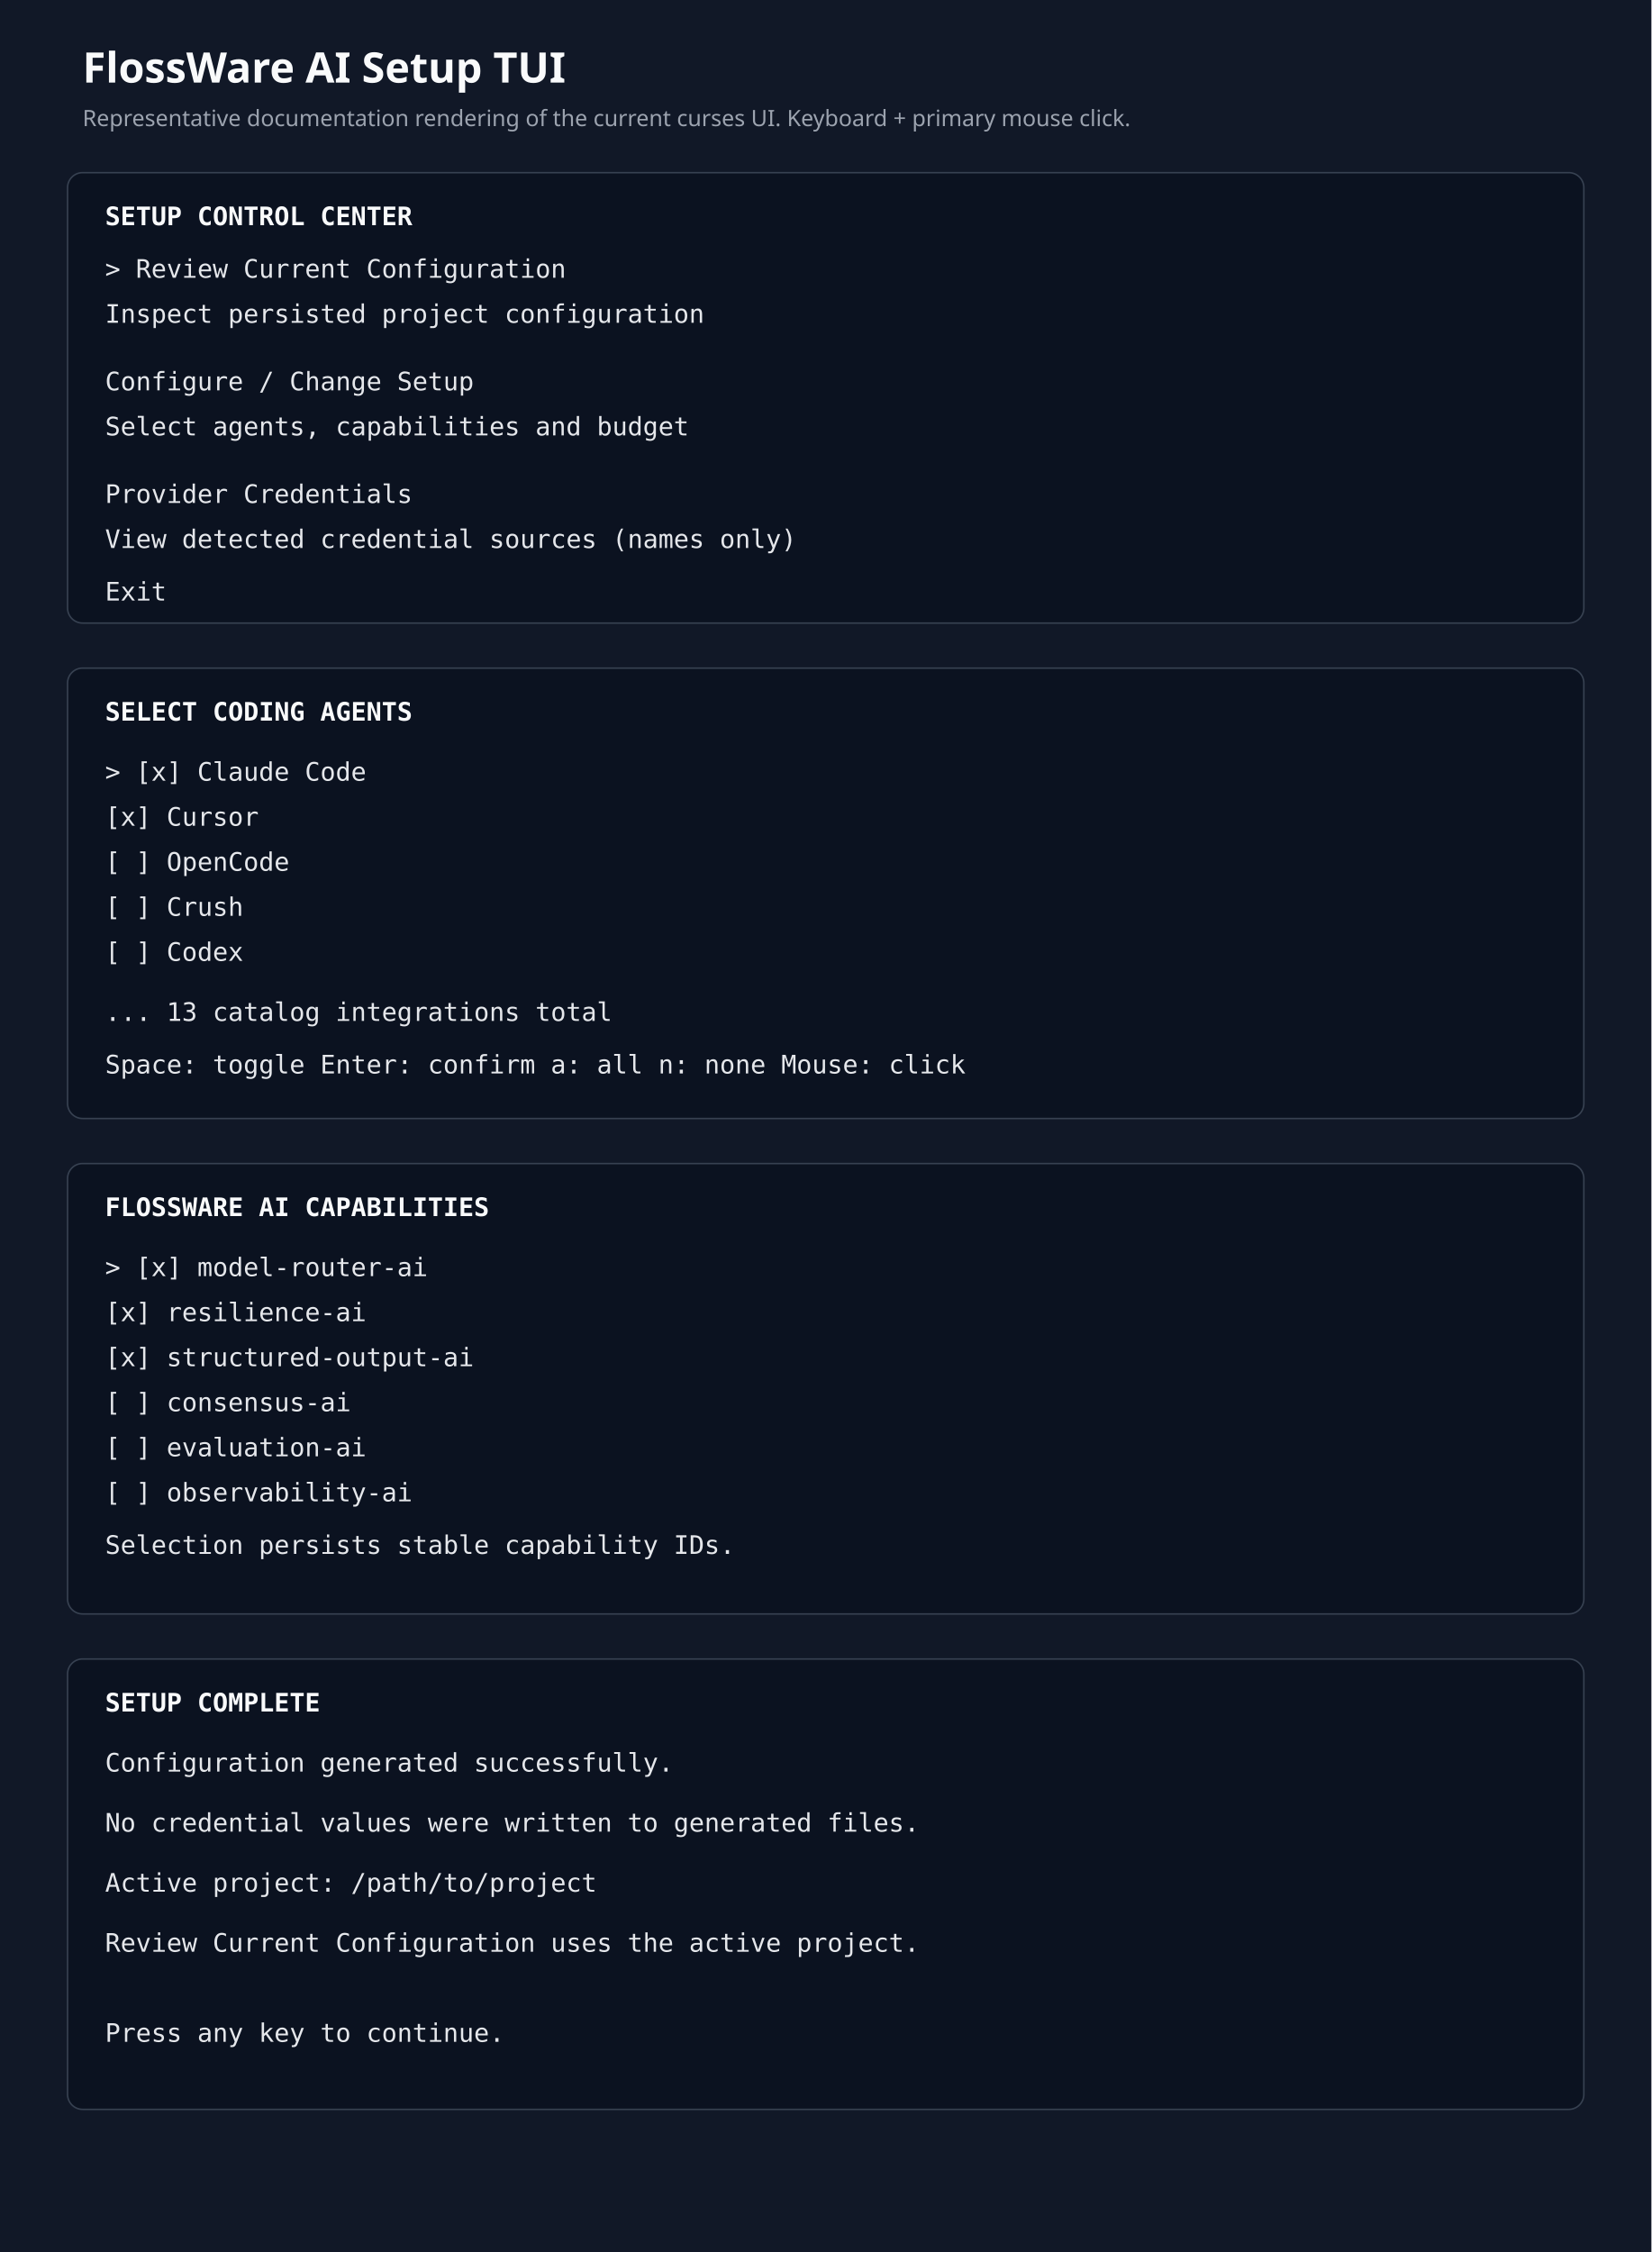
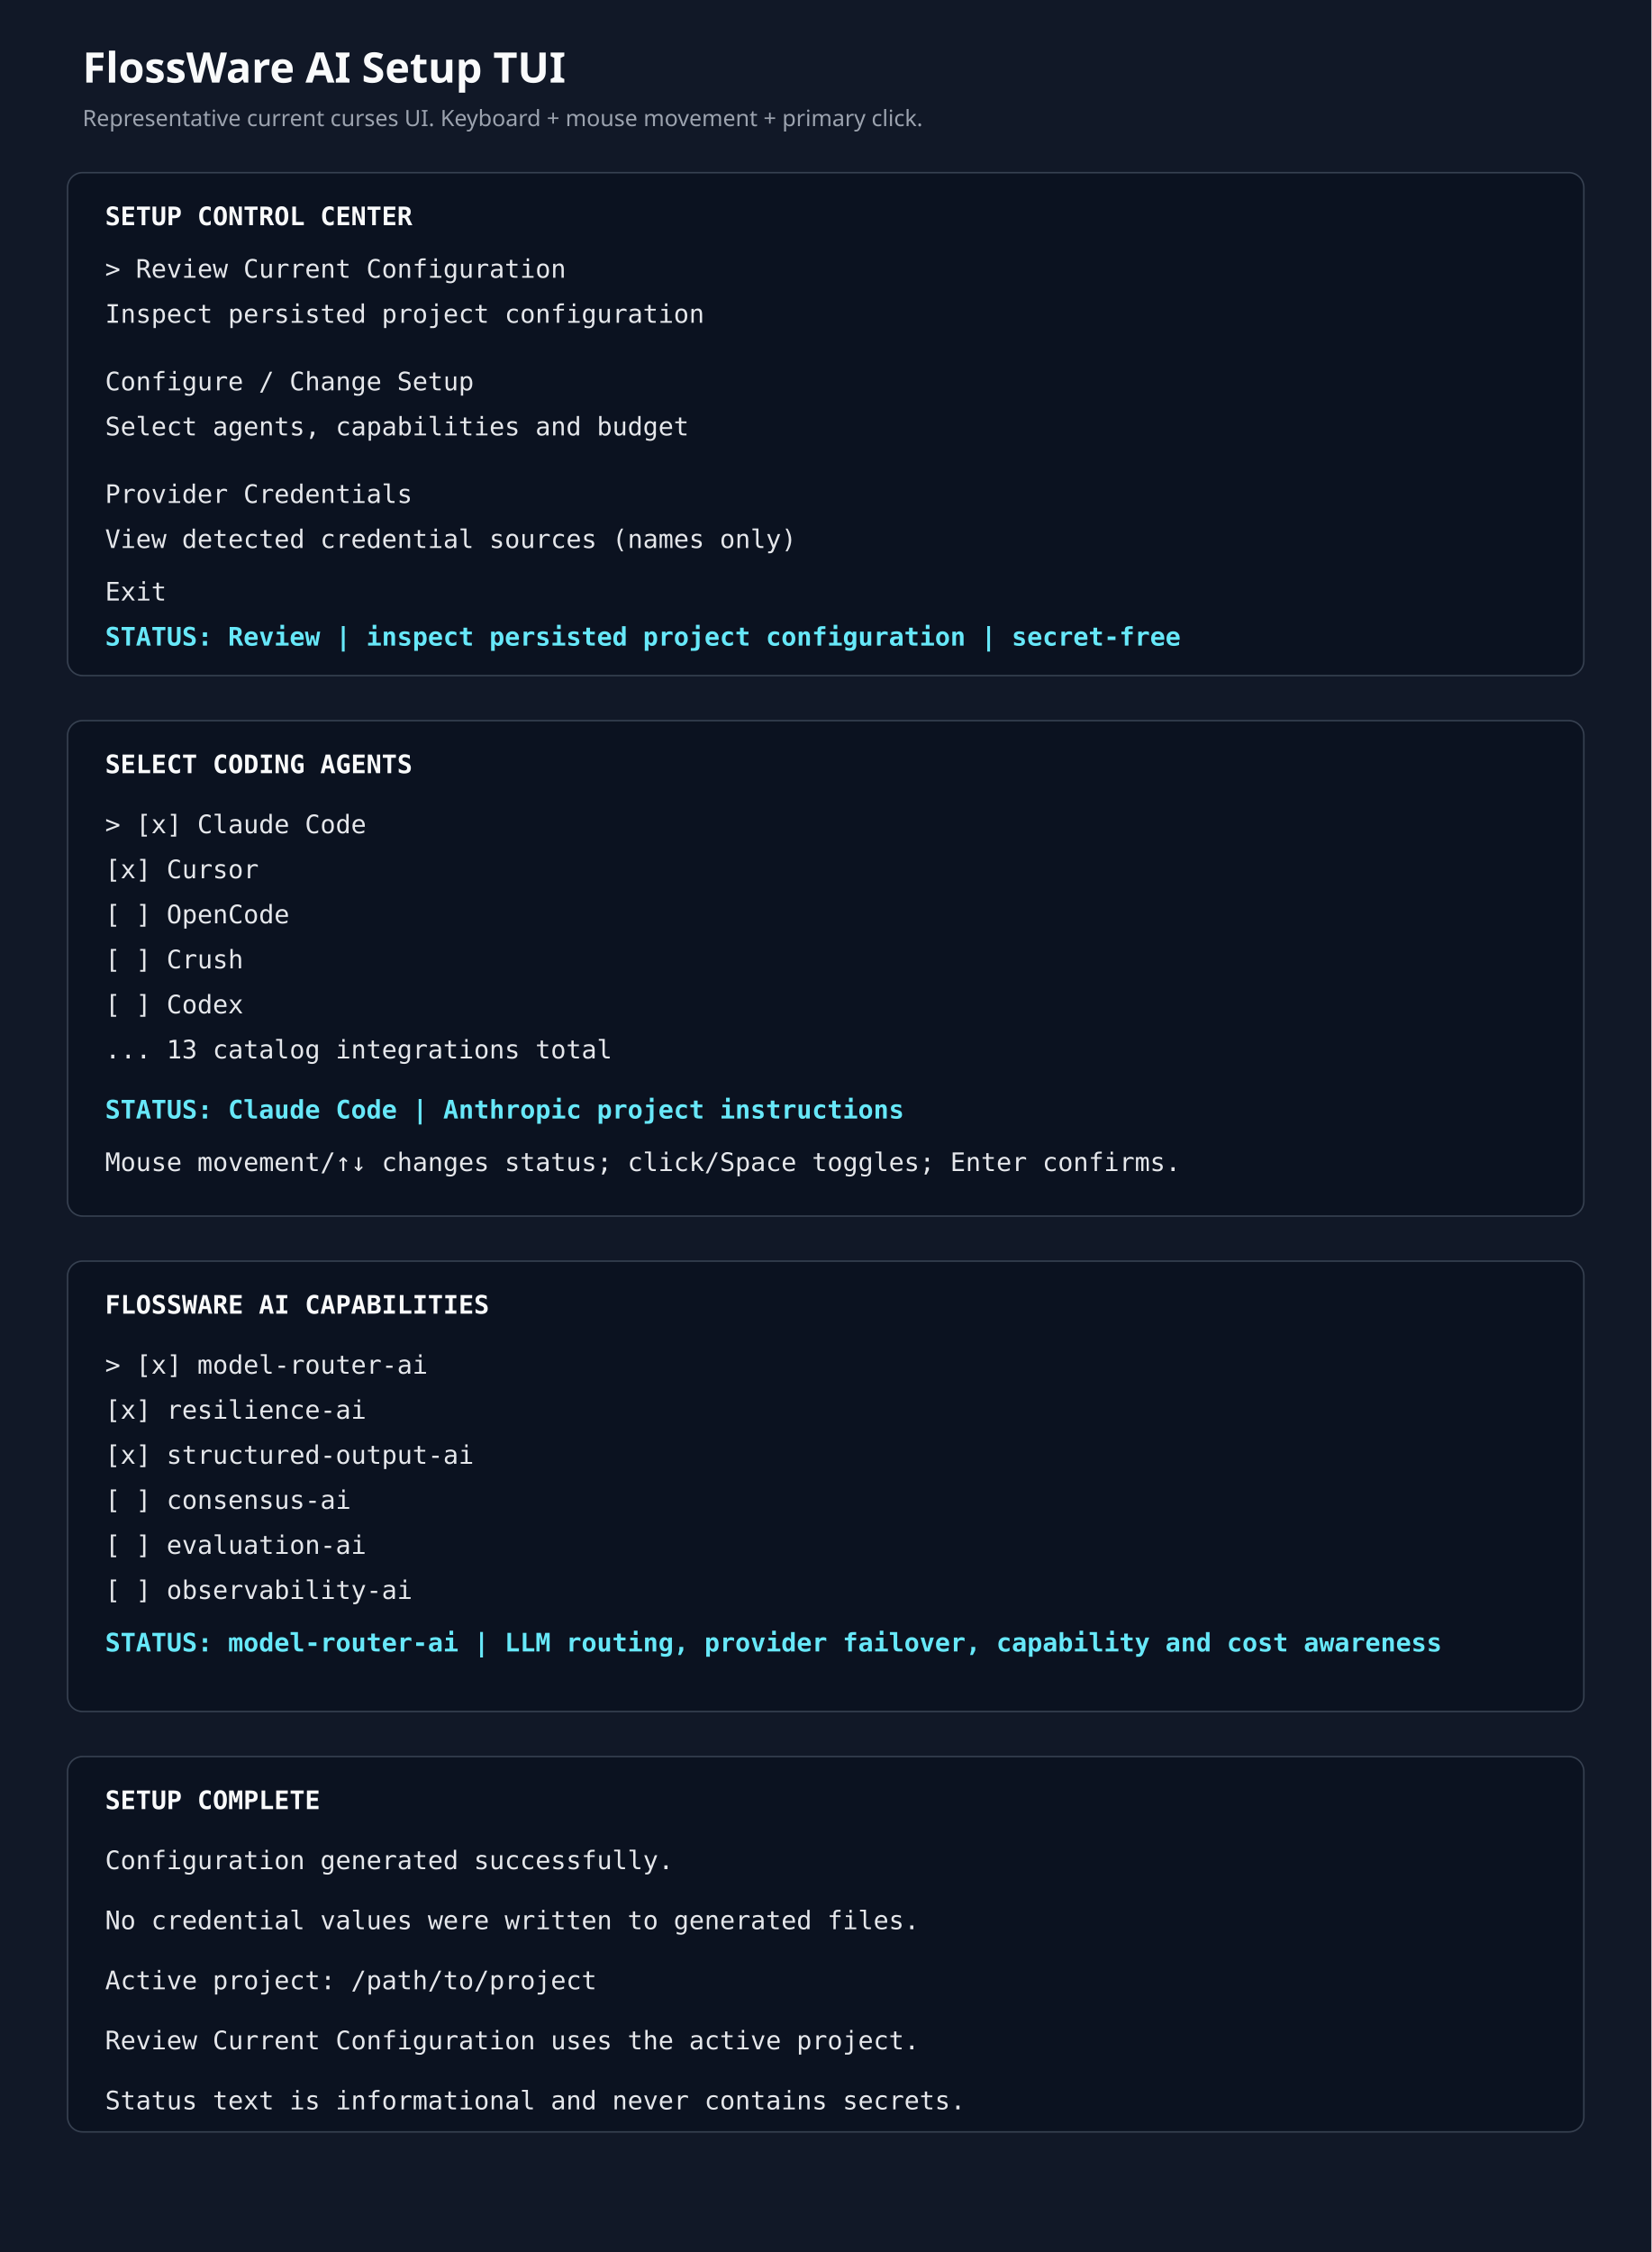
<svg xmlns="http://www.w3.org/2000/svg" width="1100" height="1500" viewBox="0 0 1100 1500">
  <rect width="1100" height="1500" fill="#111827" />
  <text x="55" y="55" font-family="sans-serif" font-size="28" font-weight="bold" fill="#f9fafb">FlossWare AI Setup TUI</text>
-   <text x="55" y="84" font-family="sans-serif" font-size="15" fill="#9ca3af">Representative documentation rendering of the current curses UI. Keyboard + primary mouse click.</text>
+   <text x="55" y="84" font-family="sans-serif" font-size="15" fill="#9ca3af">Representative current curses UI. Keyboard + mouse movement + primary click.</text>
  <g font-family="monospace" font-size="17" fill="#e5e7eb">
-     <rect x="45" y="115" width="1010" height="300" rx="10" fill="#0b1220" stroke="#374151" />
+     <rect x="45" y="115" width="1010" height="335" rx="10" fill="#0b1220" stroke="#374151" />
    <text x="70" y="150" fill="#f9fafb" font-weight="bold">SETUP CONTROL CENTER</text>
    <text x="70" y="185">&gt; Review Current Configuration</text>
    <text x="70" y="215">  Inspect persisted project configuration</text>
    <text x="70" y="260">  Configure / Change Setup</text>
    <text x="70" y="290">  Select agents, capabilities and budget</text>
    <text x="70" y="335">  Provider Credentials</text>
    <text x="70" y="365">  View detected credential sources (names only)</text>
    <text x="70" y="400">  Exit</text>
-     <rect x="45" y="445" width="1010" height="300" rx="10" fill="#0b1220" stroke="#374151" />
-     <text x="70" y="480" fill="#f9fafb" font-weight="bold">SELECT CODING AGENTS</text>
-     <text x="70" y="520">&gt; [x] Claude Code</text>
-     <text x="70" y="550">  [x] Cursor</text>
-     <text x="70" y="580">  [ ] OpenCode</text>
-     <text x="70" y="610">  [ ] Crush</text>
-     <text x="70" y="640">  [ ] Codex</text>
-     <text x="70" y="680">  ... 13 catalog integrations total</text>
-     <text x="70" y="715">Space: toggle   Enter: confirm   a: all   n: none   Mouse: click</text>
-     <rect x="45" y="775" width="1010" height="300" rx="10" fill="#0b1220" stroke="#374151" />
-     <text x="70" y="810" fill="#f9fafb" font-weight="bold">FLOSSWARE AI CAPABILITIES</text>
-     <text x="70" y="850">&gt; [x] model-router-ai</text>
-     <text x="70" y="880">  [x] resilience-ai</text>
-     <text x="70" y="910">  [x] structured-output-ai</text>
-     <text x="70" y="940">  [ ] consensus-ai</text>
-     <text x="70" y="970">  [ ] evaluation-ai</text>
-     <text x="70" y="1000">  [ ] observability-ai</text>
-     <text x="70" y="1035">Selection persists stable capability IDs.</text>
-     <rect x="45" y="1105" width="1010" height="300" rx="10" fill="#0b1220" stroke="#374151" />
-     <text x="70" y="1140" fill="#f9fafb" font-weight="bold">SETUP COMPLETE</text>
-     <text x="70" y="1180">Configuration generated successfully.</text>
-     <text x="70" y="1220">No credential values were written to generated files.</text>
-     <text x="70" y="1260">Active project: /path/to/project</text>
-     <text x="70" y="1300">Review Current Configuration uses the active project.</text>
-     <text x="70" y="1360">Press any key to continue.</text>
+     <text x="70" y="430" fill="#67e8f9" font-weight="bold">STATUS: Review | inspect persisted project configuration | secret-free</text>
+     <rect x="45" y="480" width="1010" height="330" rx="10" fill="#0b1220" stroke="#374151" />
+     <text x="70" y="515" fill="#f9fafb" font-weight="bold">SELECT CODING AGENTS</text>
+     <text x="70" y="555">&gt; [x] Claude Code</text>
+     <text x="70" y="585">  [x] Cursor</text>
+     <text x="70" y="615">  [ ] OpenCode</text>
+     <text x="70" y="645">  [ ] Crush</text>
+     <text x="70" y="675">  [ ] Codex</text>
+     <text x="70" y="705">  ... 13 catalog integrations total</text>
+     <text x="70" y="745" fill="#67e8f9" font-weight="bold">STATUS: Claude Code | Anthropic project instructions</text>
+     <text x="70" y="780">Mouse movement/↑↓ changes status; click/Space toggles; Enter confirms.</text>
+     <rect x="45" y="840" width="1010" height="300" rx="10" fill="#0b1220" stroke="#374151" />
+     <text x="70" y="875" fill="#f9fafb" font-weight="bold">FLOSSWARE AI CAPABILITIES</text>
+     <text x="70" y="915">&gt; [x] model-router-ai</text>
+     <text x="70" y="945">  [x] resilience-ai</text>
+     <text x="70" y="975">  [x] structured-output-ai</text>
+     <text x="70" y="1005">  [ ] consensus-ai</text>
+     <text x="70" y="1035">  [ ] evaluation-ai</text>
+     <text x="70" y="1065">  [ ] observability-ai</text>
+     <text x="70" y="1100" fill="#67e8f9" font-weight="bold">STATUS: model-router-ai | LLM routing, provider failover, capability and cost awareness</text>
+     <rect x="45" y="1170" width="1010" height="250" rx="10" fill="#0b1220" stroke="#374151" />
+     <text x="70" y="1205" fill="#f9fafb" font-weight="bold">SETUP COMPLETE</text>
+     <text x="70" y="1245">Configuration generated successfully.</text>
+     <text x="70" y="1285">No credential values were written to generated files.</text>
+     <text x="70" y="1325">Active project: /path/to/project</text>
+     <text x="70" y="1365">Review Current Configuration uses the active project.</text>
+     <text x="70" y="1405">Status text is informational and never contains secrets.</text>
  </g>
</svg>
